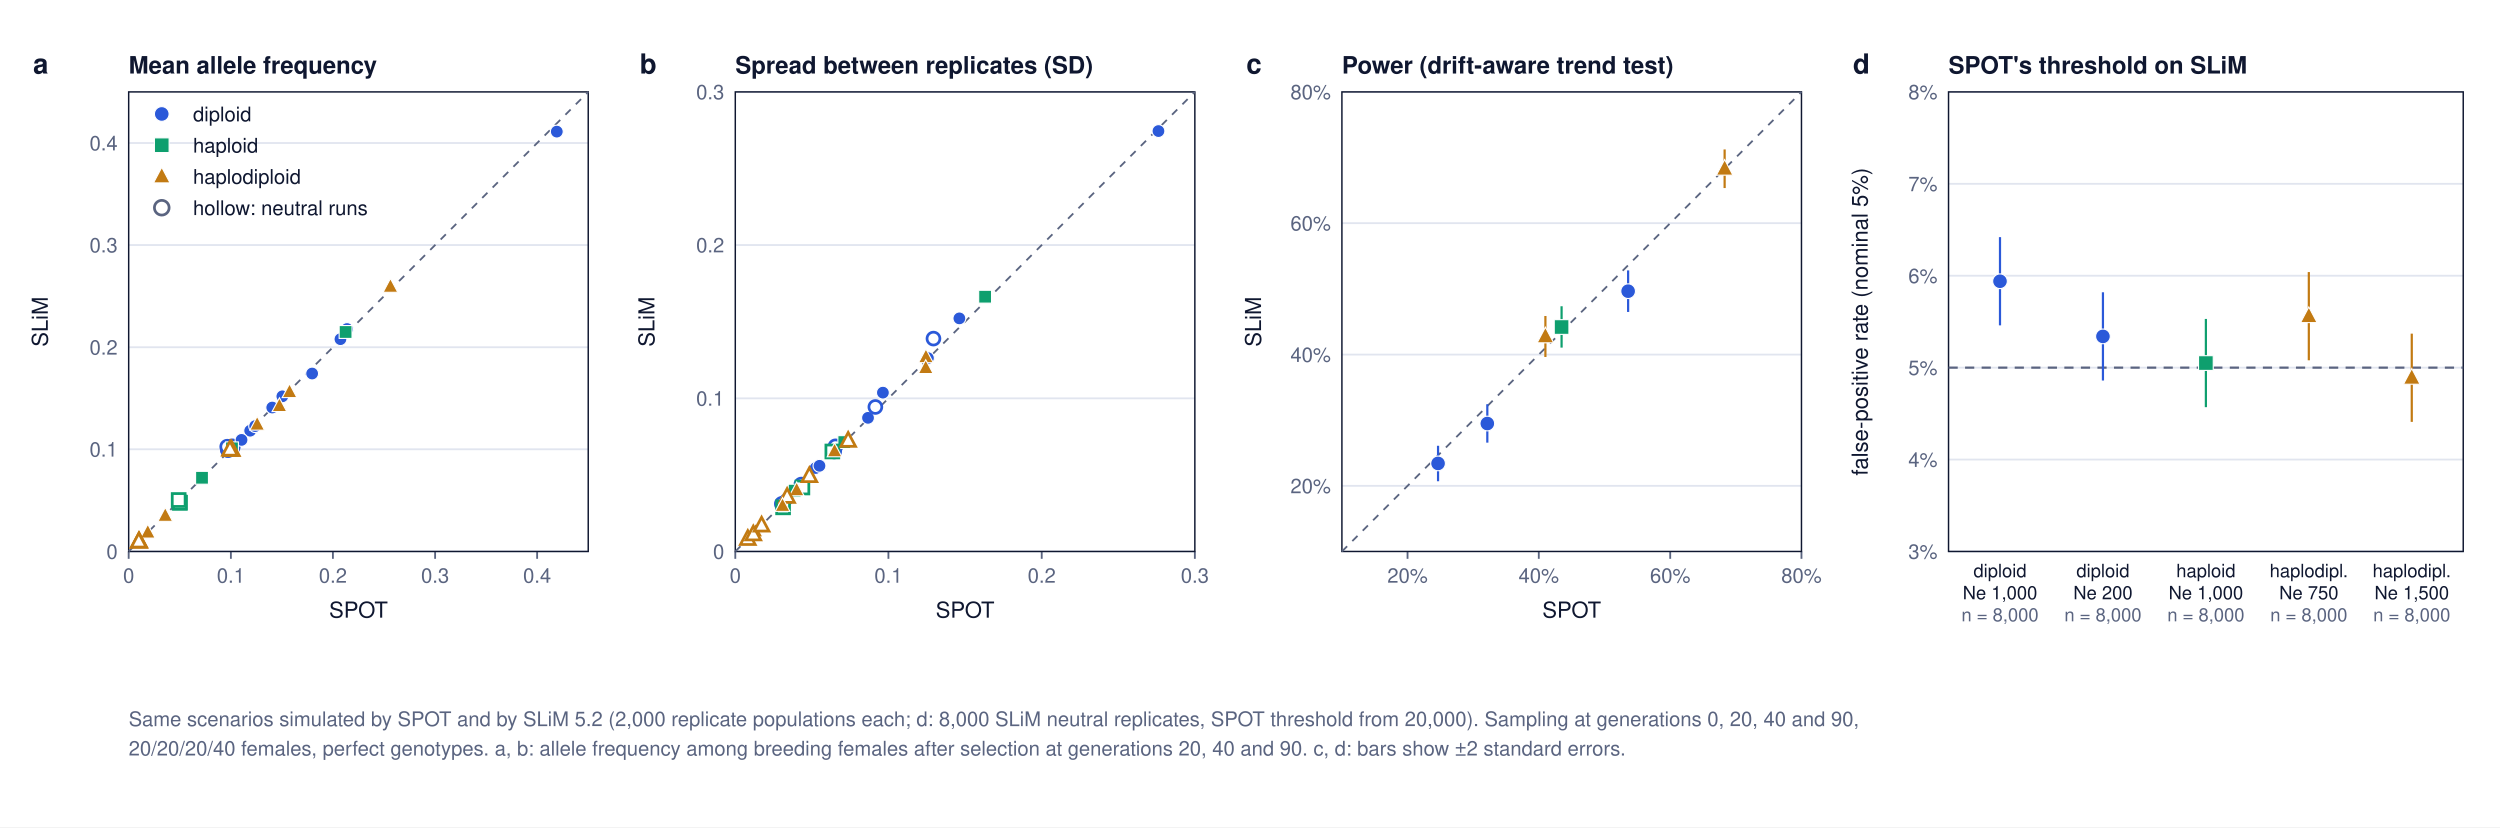
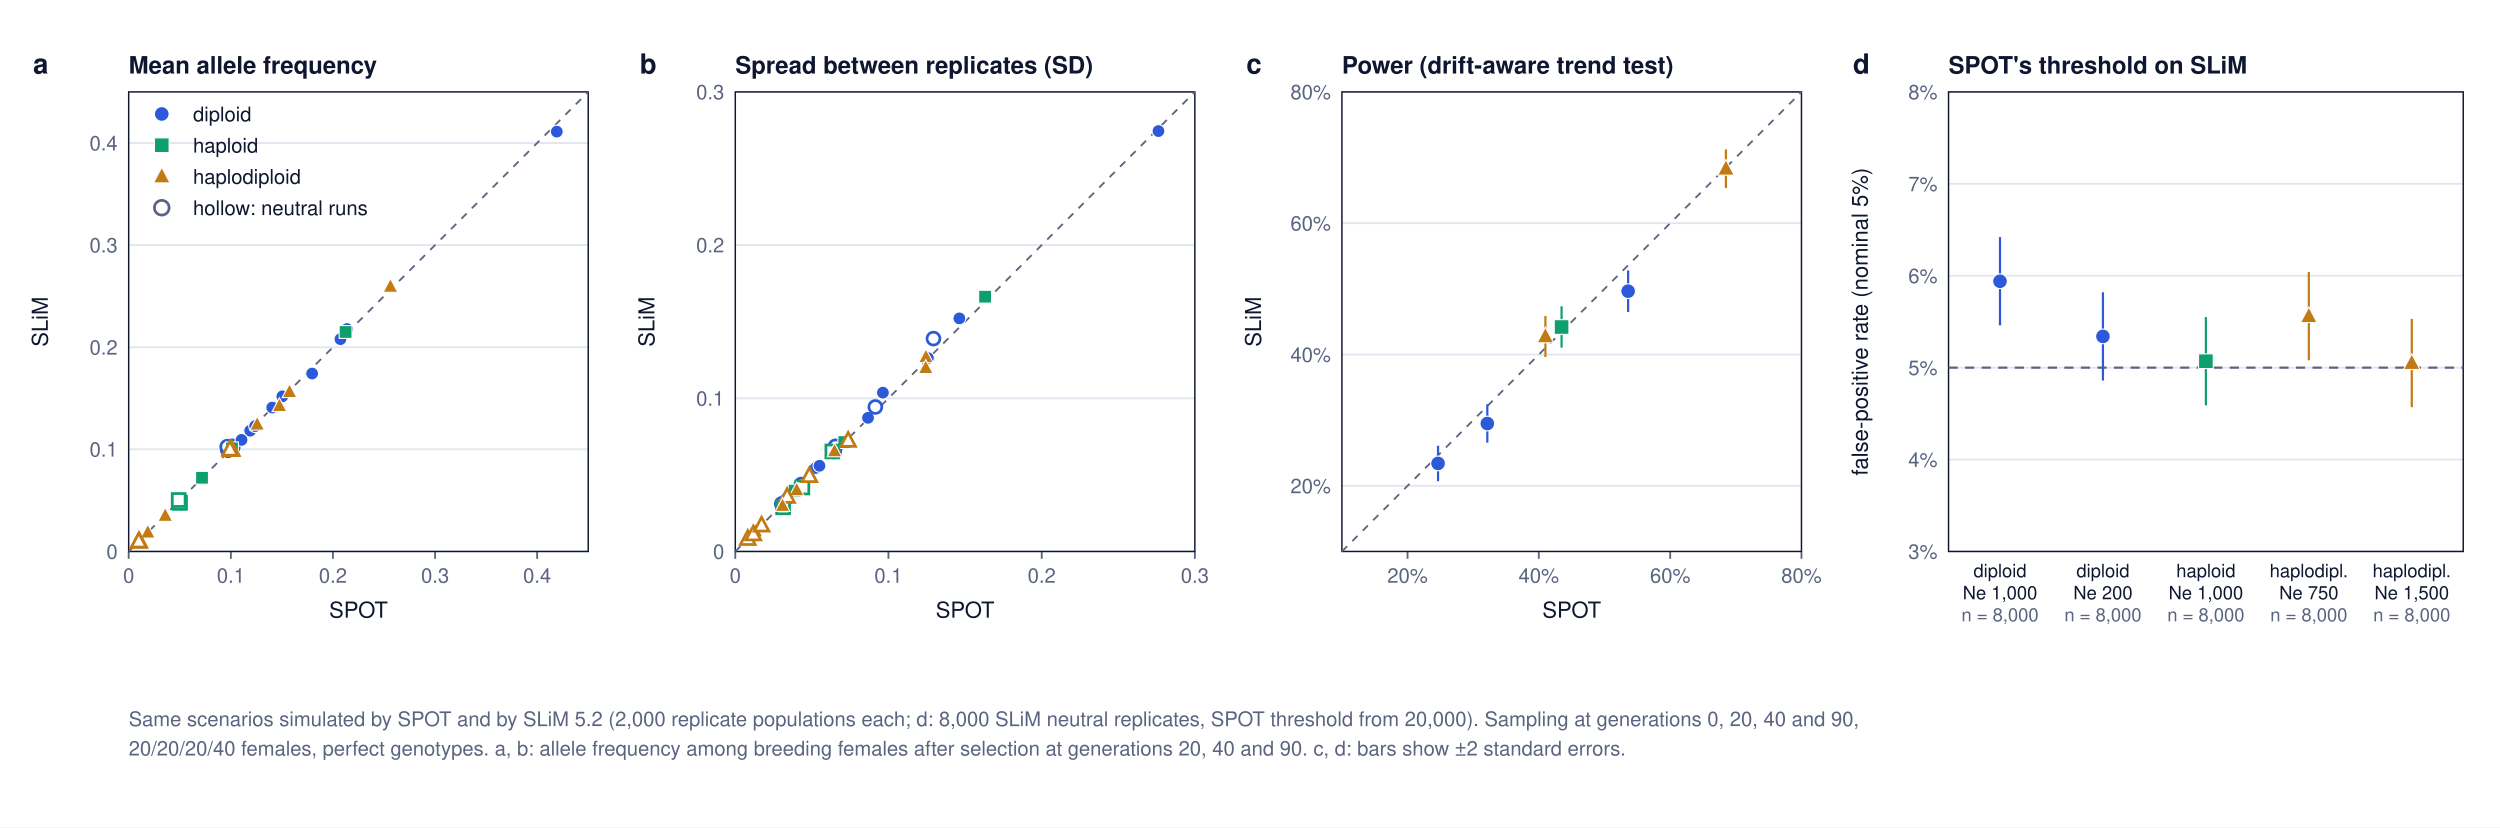
<svg xmlns="http://www.w3.org/2000/svg" width="1360" height="450" viewBox="0 0 1360 450" font-family="Helvetica,Arial,sans-serif">
  <defs>
    <g id="m0">
      <circle r="3.5" fill="#2B59D9" stroke="#fff" stroke-width="0.6" />
    </g>
    <g id="m1">
      <circle r="3.5" fill="#fff" stroke="#2B59D9" stroke-width="1.5" />
    </g>
    <g id="m2">
      <rect x="-3.5" y="-3.5" width="7.0" height="7.0" fill="#0E9F6E" stroke="#fff" stroke-width="0.6" />
    </g>
    <g id="m3">
      <rect x="-3.5" y="-3.5" width="7.0" height="7.0" fill="#fff" stroke="#0E9F6E" stroke-width="1.5" />
    </g>
    <g id="m4">
      <path d="M0 -4.5L4.0 3.0H-4.0Z" fill="#C27A12" stroke="#fff" stroke-width="0.6" />
    </g>
    <g id="m5">
      <path d="M0 -4.5L4.0 3.0H-4.0Z" fill="#fff" stroke="#C27A12" stroke-width="1.5" />
    </g>
    <g id="m6">
      <circle r="4" fill="#2B59D9" stroke="#fff" stroke-width="0.6" />
    </g>
    <g id="m7">
      <rect x="-4" y="-4" width="8" height="8" fill="#0E9F6E" stroke="#fff" stroke-width="0.6" />
    </g>
    <g id="m8">
      <path d="M0 -5L4.5 3.5H-4.5Z" fill="#C27A12" stroke="#fff" stroke-width="0.6" />
    </g>
    <g id="m9">
      <circle r="4" fill="#fff" stroke="#5A6480" stroke-width="1.5" />
    </g>
  </defs>
  <rect width="1360" height="450" fill="#fff" />
  <text x="70.0" y="40.0" font-size="13" text-anchor="start" fill="#0F1730" font-weight="600">Mean allele frequency</text>
  <text x="18.0" y="40.0" font-size="15" text-anchor="start" fill="#0F1730" font-weight="700">a</text>
  <line x1="70" x2="320" y1="300.0" y2="300.0" stroke="#E1E5EF" />
  <text x="64" y="304.0" font-size="11" text-anchor="end" fill="#5A6480">0</text>
  <line x1="70" x2="320" y1="244.4" y2="244.4" stroke="#E1E5EF" />
  <text x="64" y="248.4" font-size="11" text-anchor="end" fill="#5A6480">0.1</text>
  <line x1="70" x2="320" y1="188.9" y2="188.9" stroke="#E1E5EF" />
  <text x="64" y="192.9" font-size="11" text-anchor="end" fill="#5A6480">0.2</text>
  <line x1="70" x2="320" y1="133.3" y2="133.3" stroke="#E1E5EF" />
  <text x="64" y="137.3" font-size="11" text-anchor="end" fill="#5A6480">0.3</text>
  <line x1="70" x2="320" y1="77.8" y2="77.8" stroke="#E1E5EF" />
  <text x="64" y="81.8" font-size="11" text-anchor="end" fill="#5A6480">0.4</text>
  <line x1="70.0" x2="70.0" y1="300" y2="304" stroke="#5A6480" />
  <text x="70.0" y="317" font-size="11" text-anchor="middle" fill="#5A6480">0</text>
  <line x1="125.6" x2="125.6" y1="300" y2="304" stroke="#5A6480" />
  <text x="125.6" y="317" font-size="11" text-anchor="middle" fill="#5A6480">0.1</text>
  <line x1="181.1" x2="181.1" y1="300" y2="304" stroke="#5A6480" />
  <text x="181.1" y="317" font-size="11" text-anchor="middle" fill="#5A6480">0.2</text>
  <line x1="236.7" x2="236.7" y1="300" y2="304" stroke="#5A6480" />
  <text x="236.7" y="317" font-size="11" text-anchor="middle" fill="#5A6480">0.3</text>
  <line x1="292.2" x2="292.2" y1="300" y2="304" stroke="#5A6480" />
  <text x="292.2" y="317" font-size="11" text-anchor="middle" fill="#5A6480">0.4</text>
  <rect x="70" y="50" width="250" height="250" fill="none" stroke="#0F1730" stroke-width=".8" />
  <text x="195.0" y="336.0" font-size="12" text-anchor="middle" fill="#0F1730">SPOT</text>
  <text x="26.0" y="175.0" font-size="12" text-anchor="middle" fill="#0F1730" transform="rotate(-90 26.0 175.0)">SLiM</text>
  <path d="M70.0 300.0L320.0 50.0" fill="none" stroke="#5A6480" stroke-width="1" stroke-dasharray="4 4" stroke-opacity="1" />
  <use href="#m0" x="136.1" y="234.3" />
  <use href="#m0" x="148.1" y="221.7" />
  <use href="#m0" x="185.2" y="184.5" />
  <use href="#m1" x="126.1" y="243.6" />
  <use href="#m1" x="126.6" y="243.2" />
  <use href="#m1" x="126.4" y="242.8" />
  <use href="#m0" x="131.4" y="239.3" />
  <use href="#m0" x="138.8" y="231.8" />
  <use href="#m0" x="169.8" y="203.2" />
  <use href="#m0" x="153.6" y="215.6" />
  <use href="#m0" x="188.8" y="179.0" />
  <use href="#m0" x="302.9" y="71.6" />
  <use href="#m1" x="124.1" y="244.9" />
  <use href="#m1" x="123.9" y="244.6" />
  <use href="#m1" x="123.6" y="243.0" />
  <use href="#m2" x="109.9" y="259.9" />
  <use href="#m2" x="126.2" y="243.9" />
  <use href="#m2" x="188.0" y="180.6" />
  <use href="#m3" x="97.7" y="273.4" />
  <use href="#m3" x="97.9" y="273.5" />
  <use href="#m3" x="97.2" y="272.0" />
  <use href="#m4" x="139.9" y="231.0" />
  <use href="#m4" x="157.5" y="213.3" />
  <use href="#m4" x="212.4" y="156.0" />
  <use href="#m5" x="126.1" y="244.8" />
  <use href="#m5" x="125.7" y="244.6" />
  <use href="#m5" x="125.1" y="244.6" />
  <use href="#m4" x="80.4" y="289.7" />
  <use href="#m4" x="89.9" y="280.6" />
  <use href="#m4" x="152.0" y="220.9" />
  <use href="#m5" x="75.6" y="294.6" />
  <use href="#m5" x="75.7" y="294.6" />
  <use href="#m5" x="75.5" y="294.6" />
  <text x="400.0" y="40.0" font-size="13" text-anchor="start" fill="#0F1730" font-weight="600">Spread between replicates (SD)</text>
  <text x="348.0" y="40.0" font-size="15" text-anchor="start" fill="#0F1730" font-weight="700">b</text>
  <line x1="400" x2="650" y1="300.0" y2="300.0" stroke="#E1E5EF" />
  <text x="394" y="304.0" font-size="11" text-anchor="end" fill="#5A6480">0</text>
  <line x1="400" x2="650" y1="216.7" y2="216.7" stroke="#E1E5EF" />
  <text x="394" y="220.7" font-size="11" text-anchor="end" fill="#5A6480">0.1</text>
  <line x1="400" x2="650" y1="133.3" y2="133.3" stroke="#E1E5EF" />
  <text x="394" y="137.3" font-size="11" text-anchor="end" fill="#5A6480">0.2</text>
  <line x1="400" x2="650" y1="50.0" y2="50.0" stroke="#E1E5EF" />
  <text x="394" y="54.0" font-size="11" text-anchor="end" fill="#5A6480">0.3</text>
  <line x1="400.0" x2="400.0" y1="300" y2="304" stroke="#5A6480" />
  <text x="400.0" y="317" font-size="11" text-anchor="middle" fill="#5A6480">0</text>
  <line x1="483.3" x2="483.3" y1="300" y2="304" stroke="#5A6480" />
  <text x="483.3" y="317" font-size="11" text-anchor="middle" fill="#5A6480">0.1</text>
  <line x1="566.7" x2="566.7" y1="300" y2="304" stroke="#5A6480" />
  <text x="566.7" y="317" font-size="11" text-anchor="middle" fill="#5A6480">0.2</text>
  <line x1="650.0" x2="650.0" y1="300" y2="304" stroke="#5A6480" />
  <text x="650.0" y="317" font-size="11" text-anchor="middle" fill="#5A6480">0.3</text>
  <rect x="400" y="50" width="250" height="250" fill="none" stroke="#0F1730" stroke-width=".8" />
  <text x="525.0" y="336.0" font-size="12" text-anchor="middle" fill="#0F1730">SPOT</text>
  <text x="356.0" y="175.0" font-size="12" text-anchor="middle" fill="#0F1730" transform="rotate(-90 356.0 175.0)">SLiM</text>
  <path d="M400.0 300.0L650.0 50.0" fill="none" stroke="#5A6480" stroke-width="1" stroke-dasharray="4 4" stroke-opacity="1" />
  <use href="#m0" x="427.2" y="271.8" />
  <use href="#m0" x="443.7" y="254.6" />
  <use href="#m0" x="480.3" y="213.6" />
  <use href="#m1" x="425.3" y="274.1" />
  <use href="#m1" x="435.9" y="263.6" />
  <use href="#m1" x="453.8" y="245.6" />
  <use href="#m0" x="428.4" y="271.8" />
  <use href="#m0" x="445.8" y="253.4" />
  <use href="#m0" x="504.8" y="194.8" />
  <use href="#m0" x="472.2" y="227.3" />
  <use href="#m0" x="521.9" y="173.2" />
  <use href="#m0" x="630.2" y="71.3" />
  <use href="#m1" x="454.5" y="242.8" />
  <use href="#m1" x="476.2" y="221.4" />
  <use href="#m1" x="507.8" y="184.2" />
  <use href="#m2" x="432.3" y="266.9" />
  <use href="#m2" x="459.3" y="240.5" />
  <use href="#m2" x="535.9" y="161.4" />
  <use href="#m3" x="426.0" y="276.0" />
  <use href="#m3" x="436.5" y="265.2" />
  <use href="#m3" x="452.8" y="245.6" />
  <use href="#m4" x="433.4" y="266.7" />
  <use href="#m4" x="454.0" y="245.5" />
  <use href="#m4" x="503.7" y="194.3" />
  <use href="#m5" x="428.2" y="270.3" />
  <use href="#m5" x="440.3" y="259.0" />
  <use href="#m5" x="461.4" y="239.8" />
  <use href="#m4" x="411.0" y="289.1" />
  <use href="#m4" x="425.7" y="275.2" />
  <use href="#m4" x="503.6" y="200.2" />
  <use href="#m5" x="406.8" y="293.2" />
  <use href="#m5" x="409.8" y="290.7" />
  <use href="#m5" x="414.3" y="285.9" />
  <use href="#m6" x="88.0" y="62.0" />
  <text x="105.0" y="66.0" font-size="11" text-anchor="start" fill="#0F1730">diploid</text>
  <use href="#m7" x="88.0" y="79.0" />
  <text x="105.0" y="83.0" font-size="11" text-anchor="start" fill="#0F1730">haploid</text>
  <use href="#m8" x="88.0" y="96.0" />
  <text x="105.0" y="100.0" font-size="11" text-anchor="start" fill="#0F1730">haplodiploid</text>
  <use href="#m9" x="88.0" y="113.0" />
  <text x="105.0" y="117.0" font-size="11" text-anchor="start" fill="#0F1730">hollow: neutral runs</text>
  <text x="730.0" y="40.0" font-size="13" text-anchor="start" fill="#0F1730" font-weight="600">Power (drift-aware trend test)</text>
  <text x="678.0" y="40.0" font-size="15" text-anchor="start" fill="#0F1730" font-weight="700">c</text>
  <line x1="730" x2="980" y1="264.3" y2="264.3" stroke="#E1E5EF" />
  <text x="724" y="268.3" font-size="11" text-anchor="end" fill="#5A6480">20%</text>
  <line x1="730" x2="980" y1="192.9" y2="192.9" stroke="#E1E5EF" />
  <text x="724" y="196.9" font-size="11" text-anchor="end" fill="#5A6480">40%</text>
  <line x1="730" x2="980" y1="121.4" y2="121.4" stroke="#E1E5EF" />
  <text x="724" y="125.4" font-size="11" text-anchor="end" fill="#5A6480">60%</text>
  <line x1="730" x2="980" y1="50.0" y2="50.0" stroke="#E1E5EF" />
  <text x="724" y="54.0" font-size="11" text-anchor="end" fill="#5A6480">80%</text>
  <line x1="765.7" x2="765.7" y1="300" y2="304" stroke="#5A6480" />
  <text x="765.7" y="317" font-size="11" text-anchor="middle" fill="#5A6480">20%</text>
  <line x1="837.1" x2="837.1" y1="300" y2="304" stroke="#5A6480" />
  <text x="837.1" y="317" font-size="11" text-anchor="middle" fill="#5A6480">40%</text>
  <line x1="908.6" x2="908.6" y1="300" y2="304" stroke="#5A6480" />
  <text x="908.6" y="317" font-size="11" text-anchor="middle" fill="#5A6480">60%</text>
  <line x1="980.0" x2="980.0" y1="300" y2="304" stroke="#5A6480" />
  <text x="980.0" y="317" font-size="11" text-anchor="middle" fill="#5A6480">80%</text>
  <rect x="730" y="50" width="250" height="250" fill="none" stroke="#0F1730" stroke-width=".8" />
  <text x="855.0" y="336.0" font-size="12" text-anchor="middle" fill="#0F1730">SPOT</text>
  <text x="686.0" y="175.0" font-size="12" text-anchor="middle" fill="#0F1730" transform="rotate(-90 686.0 175.0)">SLiM</text>
  <path d="M730.0 300.0L980.0 50.0" fill="none" stroke="#5A6480" stroke-width="1" stroke-dasharray="4 4" stroke-opacity="1" />
  <line x1="809.1" x2="809.1" y1="240.8" y2="219.9" stroke="#2B59D9" stroke-width="1.2" />
  <use href="#m6" x="809.1" y="230.4" />
  <line x1="782.3" x2="782.3" y1="261.8" y2="242.5" stroke="#2B59D9" stroke-width="1.2" />
  <use href="#m6" x="782.3" y="252.1" />
  <line x1="885.7" x2="885.7" y1="169.7" y2="147.1" stroke="#2B59D9" stroke-width="1.2" />
  <use href="#m6" x="885.7" y="158.4" />
  <line x1="849.5" x2="849.5" y1="189.1" y2="166.6" stroke="#0E9F6E" stroke-width="1.2" />
  <use href="#m7" x="849.5" y="177.9" />
  <line x1="840.7" x2="840.7" y1="194.2" y2="171.9" stroke="#C27A12" stroke-width="1.2" />
  <use href="#m8" x="840.7" y="183.0" />
-   <line x1="938.2" x2="938.2" y1="102.3" y2="81.3" stroke="#C27A12" stroke-width="1.2" />
-   <use href="#m8" x="938.2" y="91.8" />
+   <line x1="938.9" x2="938.9" y1="102.3" y2="81.3" stroke="#C27A12" stroke-width="1.2" />
+   <use href="#m8" x="938.9" y="91.8" />
  <text x="1060.0" y="40.0" font-size="13" text-anchor="start" fill="#0F1730" font-weight="600">SPOT's threshold on SLiM</text>
  <text x="1008.0" y="40.0" font-size="15" text-anchor="start" fill="#0F1730" font-weight="700">d</text>
  <line x1="1060" x2="1340" y1="300.0" y2="300.0" stroke="#E1E5EF" />
  <text x="1054" y="304.0" font-size="11" text-anchor="end" fill="#5A6480">3%</text>
  <line x1="1060" x2="1340" y1="250.0" y2="250.0" stroke="#E1E5EF" />
  <text x="1054" y="254.0" font-size="11" text-anchor="end" fill="#5A6480">4%</text>
  <line x1="1060" x2="1340" y1="200.0" y2="200.0" stroke="#E1E5EF" />
  <text x="1054" y="204.0" font-size="11" text-anchor="end" fill="#5A6480">5%</text>
  <line x1="1060" x2="1340" y1="150.0" y2="150.0" stroke="#E1E5EF" />
  <text x="1054" y="154.0" font-size="11" text-anchor="end" fill="#5A6480">6%</text>
  <line x1="1060" x2="1340" y1="100.0" y2="100.0" stroke="#E1E5EF" />
  <text x="1054" y="104.0" font-size="11" text-anchor="end" fill="#5A6480">7%</text>
  <line x1="1060" x2="1340" y1="50.0" y2="50.0" stroke="#E1E5EF" />
  <text x="1054" y="54.0" font-size="11" text-anchor="end" fill="#5A6480">8%</text>
  <rect x="1060" y="50" width="280" height="250" fill="none" stroke="#0F1730" stroke-width=".8" />
  <text x="1016.0" y="175.0" font-size="12" text-anchor="middle" fill="#0F1730" transform="rotate(-90 1016.0 175.0)">false-positive rate (nominal 5%)</text>
  <path d="M1060.0 200.0L1340.0 200.0" fill="none" stroke="#5A6480" stroke-width="1.2" stroke-dasharray="5 4" stroke-opacity="1" />
  <line x1="1088.0" x2="1088.0" y1="177.0" y2="129.0" stroke="#2B59D9" stroke-width="1.2" />
  <use href="#m6" x="1088.0" y="153.0" />
  <text x="1088.0" y="314.0" font-size="10" text-anchor="middle" fill="#0F1730">diploid</text>
  <text x="1088.0" y="326.0" font-size="10" text-anchor="middle" fill="#0F1730">Ne 1,000</text>
  <text x="1088.0" y="338.0" font-size="10" text-anchor="middle" fill="#5A6480">n = 8,000</text>
  <line x1="1144.0" x2="1144.0" y1="207.0" y2="159.0" stroke="#2B59D9" stroke-width="1.2" />
  <use href="#m6" x="1144.0" y="183.0" />
  <text x="1144.0" y="314.0" font-size="10" text-anchor="middle" fill="#0F1730">diploid</text>
  <text x="1144.0" y="326.0" font-size="10" text-anchor="middle" fill="#0F1730">Ne 200</text>
  <text x="1144.0" y="338.0" font-size="10" text-anchor="middle" fill="#5A6480">n = 8,000</text>
-   <line x1="1200.0" x2="1200.0" y1="221.5" y2="173.5" stroke="#0E9F6E" stroke-width="1.2" />
-   <use href="#m7" x="1200.0" y="197.5" />
+   <line x1="1200.0" x2="1200.0" y1="220.5" y2="172.5" stroke="#0E9F6E" stroke-width="1.2" />
+   <use href="#m7" x="1200.0" y="196.5" />
  <text x="1200.0" y="314.0" font-size="10" text-anchor="middle" fill="#0F1730">haploid</text>
  <text x="1200.0" y="326.0" font-size="10" text-anchor="middle" fill="#0F1730">Ne 1,000</text>
  <text x="1200.0" y="338.0" font-size="10" text-anchor="middle" fill="#5A6480">n = 8,000</text>
  <line x1="1256.0" x2="1256.0" y1="196.0" y2="148.0" stroke="#C27A12" stroke-width="1.2" />
  <use href="#m8" x="1256.0" y="172.0" />
  <text x="1256.0" y="314.0" font-size="10" text-anchor="middle" fill="#0F1730">haplodipl.</text>
  <text x="1256.0" y="326.0" font-size="10" text-anchor="middle" fill="#0F1730">Ne 750</text>
  <text x="1256.0" y="338.0" font-size="10" text-anchor="middle" fill="#5A6480">n = 8,000</text>
-   <line x1="1312.0" x2="1312.0" y1="229.5" y2="181.5" stroke="#C27A12" stroke-width="1.2" />
-   <use href="#m8" x="1312.0" y="205.5" />
+   <line x1="1312.0" x2="1312.0" y1="221.5" y2="173.5" stroke="#C27A12" stroke-width="1.2" />
+   <use href="#m8" x="1312.0" y="197.5" />
  <text x="1312.0" y="314.0" font-size="10" text-anchor="middle" fill="#0F1730">haplodipl.</text>
  <text x="1312.0" y="326.0" font-size="10" text-anchor="middle" fill="#0F1730">Ne 1,500</text>
  <text x="1312.0" y="338.0" font-size="10" text-anchor="middle" fill="#5A6480">n = 8,000</text>
  <text x="70.0" y="395.0" font-size="11" text-anchor="start" fill="#5A6480">Same scenarios simulated by SPOT and by SLiM 5.2 (2,000 replicate populations each; d: 8,000 SLiM neutral replicates, SPOT threshold from 20,000). Sampling at generations 0, 20, 40 and 90,</text>
  <text x="70.0" y="411.0" font-size="11" text-anchor="start" fill="#5A6480">20/20/20/40 females, perfect genotypes. a, b: allele frequency among breeding females after selection at generations 20, 40 and 90. c, d: bars show ±2 standard errors.</text>
</svg>
